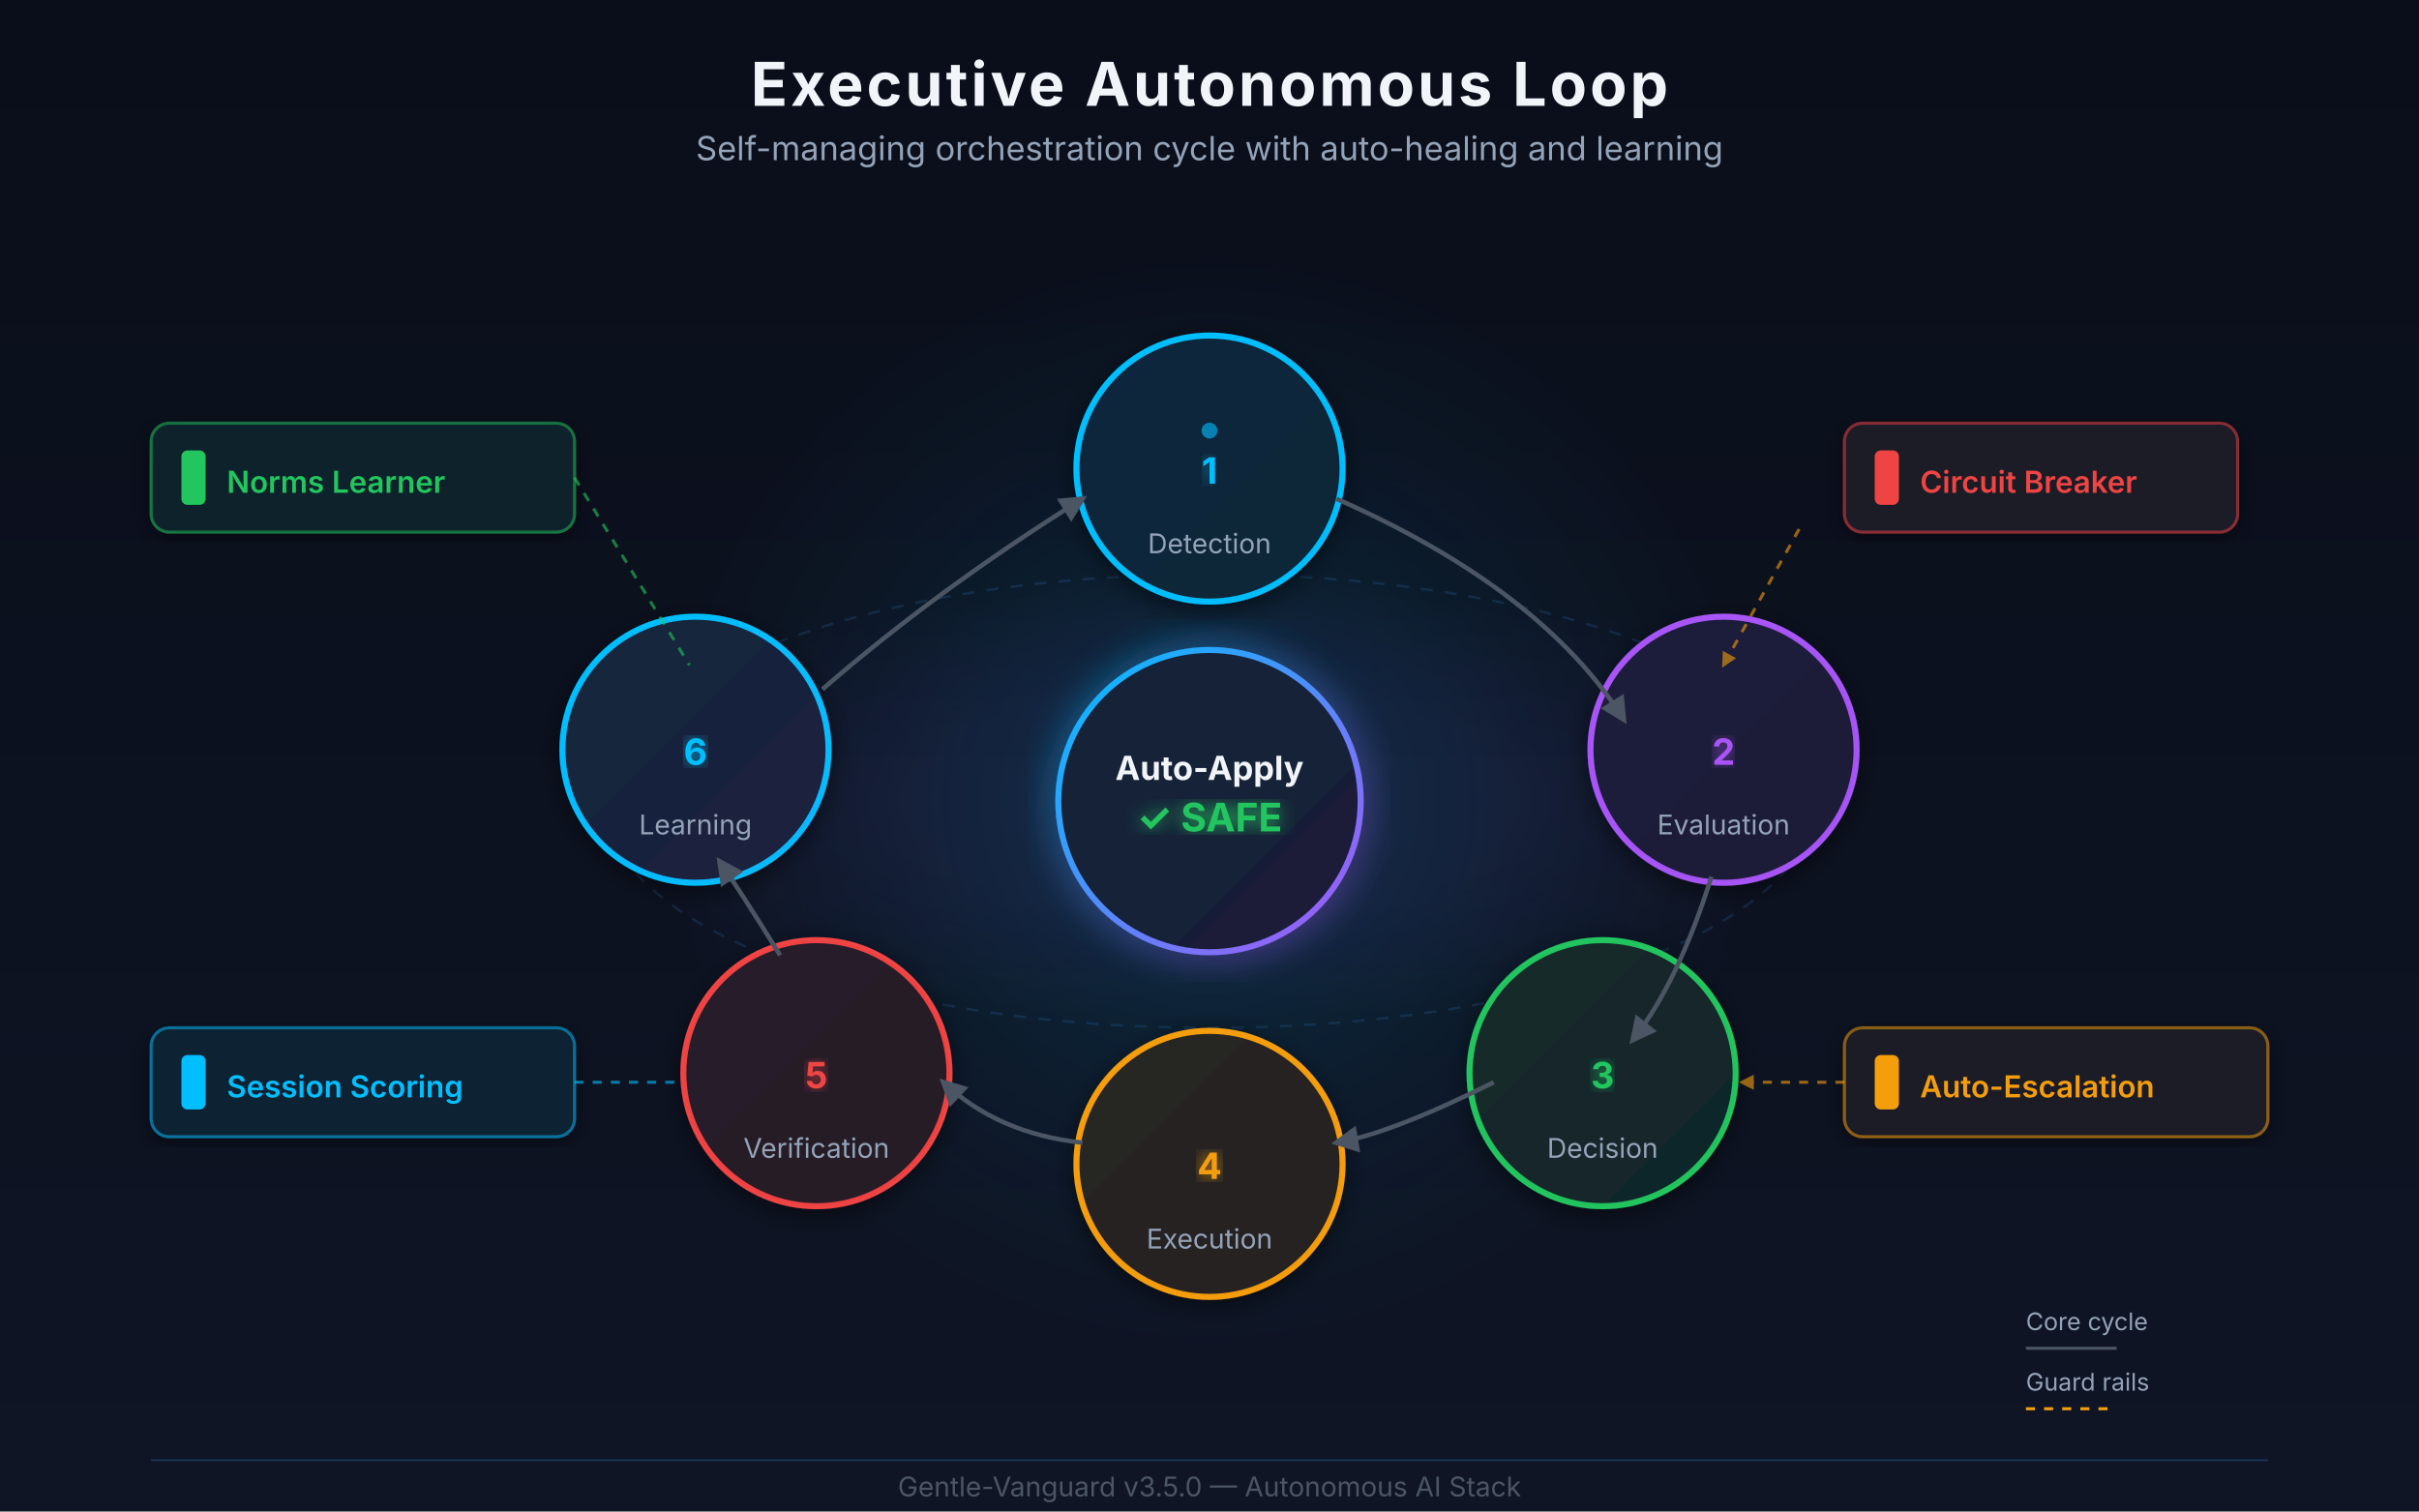
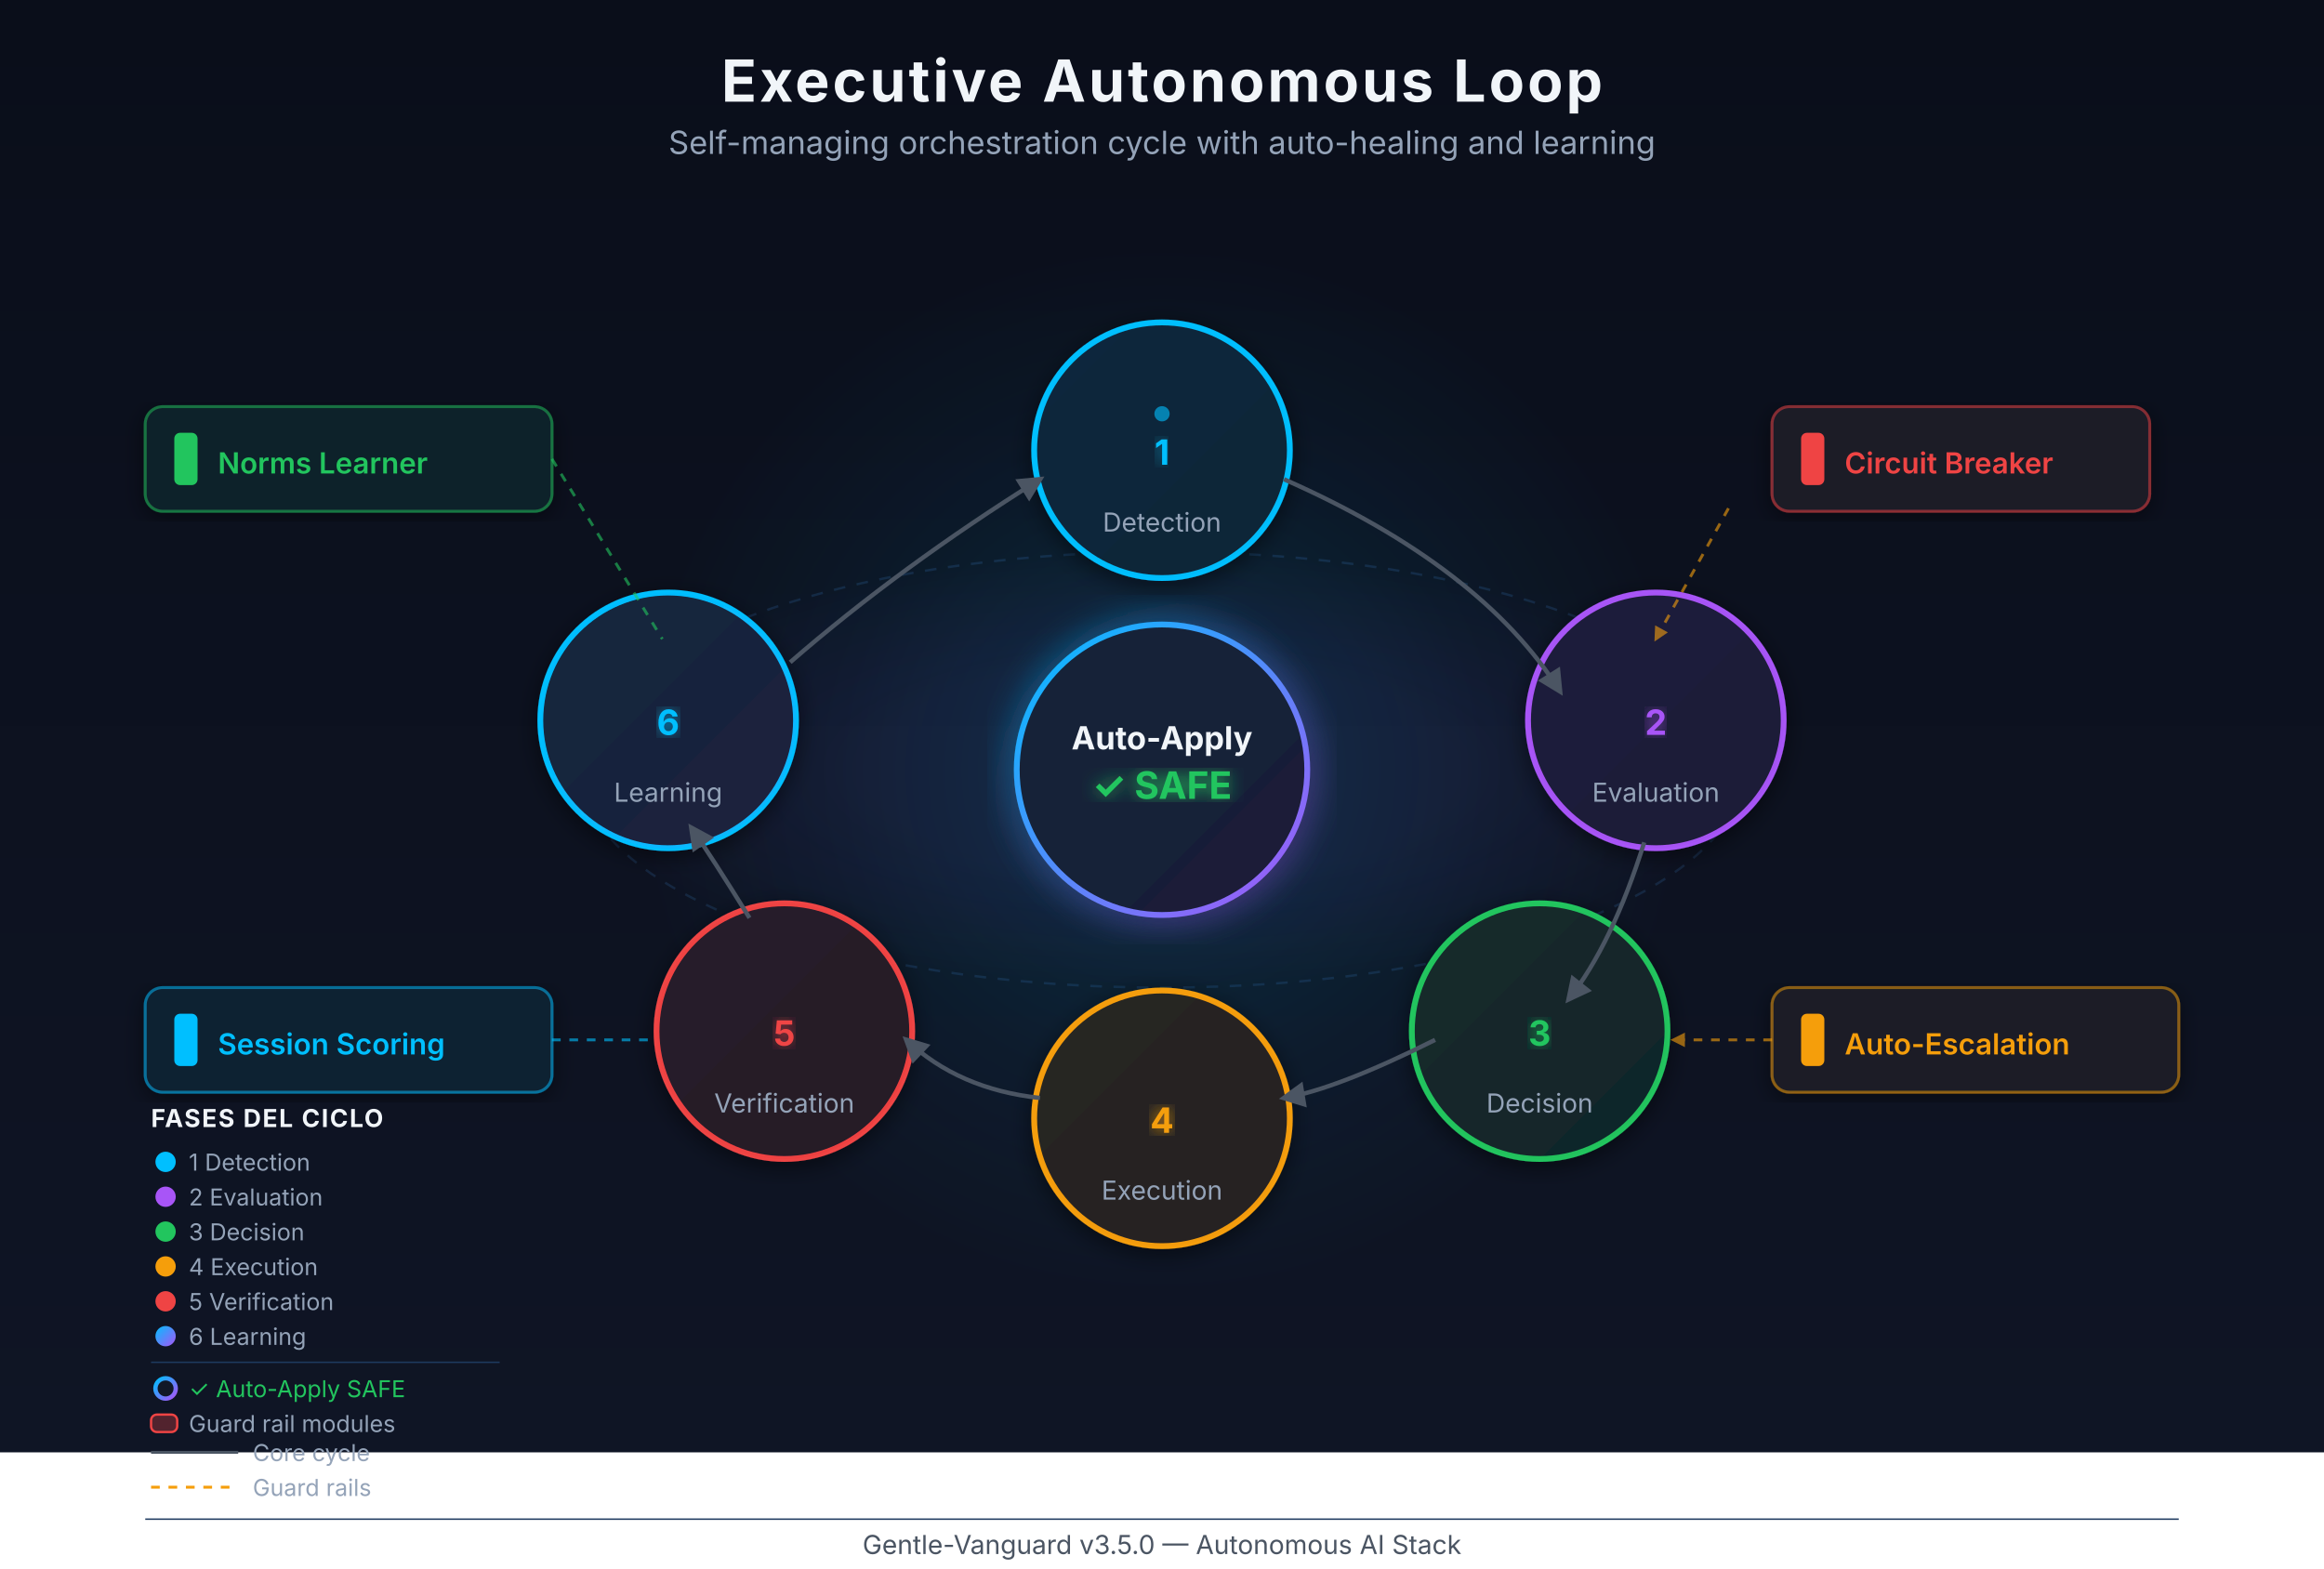
- <svg xmlns="http://www.w3.org/2000/svg" viewBox="0 0 800 500" width="100%" height="100%">
+ <svg xmlns="http://www.w3.org/2000/svg" viewBox="0 0 800 540" width="100%" height="100%">
  <defs>
    <linearGradient id="bgGrad" x1="0" y1="0" x2="0" y2="1">
      <stop offset="0%" stop-color="#0a0e1a" />
      <stop offset="100%" stop-color="#0f1525" />
    </linearGradient>
    <radialGradient id="centerGlow" cx="50%" cy="50%" r="50%">
      <stop offset="0%" stop-color="#00bfff" stop-opacity="0.15" />
      <stop offset="60%" stop-color="#00bfff" stop-opacity="0.05" />
      <stop offset="100%" stop-color="#00bfff" stop-opacity="0" />
    </radialGradient>
    <radialGradient id="ringGlow" cx="50%" cy="50%" r="50%">
      <stop offset="50%" stop-color="#a855f7" stop-opacity="0.06" />
      <stop offset="100%" stop-color="#a855f7" stop-opacity="0" />
    </radialGradient>
    <linearGradient id="detectGrad" x1="0" y1="0" x2="1" y2="1">
      <stop offset="0%" stop-color="#00bfff" />
      <stop offset="100%" stop-color="#0099cc" />
    </linearGradient>
    <linearGradient id="evalGrad" x1="0" y1="0" x2="1" y2="1">
      <stop offset="0%" stop-color="#a855f7" />
      <stop offset="100%" stop-color="#8833cc" />
    </linearGradient>
    <linearGradient id="decideGrad" x1="0" y1="0" x2="1" y2="1">
      <stop offset="0%" stop-color="#22c55e" />
      <stop offset="100%" stop-color="#16a34a" />
    </linearGradient>
    <linearGradient id="execGrad" x1="0" y1="0" x2="1" y2="1">
      <stop offset="0%" stop-color="#f59e0b" />
      <stop offset="100%" stop-color="#d97706" />
    </linearGradient>
    <linearGradient id="verifyGrad" x1="0" y1="0" x2="1" y2="1">
      <stop offset="0%" stop-color="#ef4444" />
      <stop offset="100%" stop-color="#dc2626" />
    </linearGradient>
    <linearGradient id="learnGrad" x1="0" y1="0" x2="1" y2="1">
      <stop offset="0%" stop-color="#00bfff" />
      <stop offset="100%" stop-color="#a855f7" />
    </linearGradient>
    <linearGradient id="centerGrad" x1="0" y1="0" x2="1" y2="1">
      <stop offset="0%" stop-color="#00bfff" />
      <stop offset="100%" stop-color="#a855f7" />
    </linearGradient>
    <filter id="glow">
      <feGaussianBlur stdDeviation="3" result="blur" />
      <feMerge>
        <feMergeNode in="blur" />
        <feMergeNode in="SourceGraphic" />
      </feMerge>
    </filter>
    <filter id="strongGlow">
      <feGaussianBlur stdDeviation="6" result="blur" />
      <feMerge>
        <feMergeNode in="blur" />
        <feMergeNode in="SourceGraphic" />
      </feMerge>
    </filter>
    <filter id="shadow">
      <feDropShadow dx="0" dy="2" stdDeviation="4" flood-color="#000" flood-opacity="0.5" />
    </filter>
    <marker id="arrow" viewBox="0 0 10 10" refX="8" refY="5" markerWidth="6" markerHeight="6" orient="auto">
      <path d="M 0 0 L 10 5 L 0 10 z" fill="#4b5563" />
    </marker>
    <marker id="arrowOrange" viewBox="0 0 10 10" refX="8" refY="5" markerWidth="5" markerHeight="5" orient="auto">
      <path d="M 0 0 L 10 5 L 0 10 z" fill="#f59e0b" />
    </marker>
    <marker id="arrowPurple" viewBox="0 0 10 10" refX="8" refY="5" markerWidth="5" markerHeight="5" orient="auto">
      <path d="M 0 0 L 10 5 L 0 10 z" fill="#a855f7" />
    </marker>
  </defs>
  <rect width="800" height="500" fill="url(#bgGrad)" />
  <text x="400" y="35" text-anchor="middle" fill="#f1f5f9" font-family="system-ui,-apple-system,sans-serif" font-size="20" font-weight="700" letter-spacing="1">Executive Autonomous Loop</text>
  <text x="400" y="53" text-anchor="middle" fill="#94a3b8" font-family="system-ui,-apple-system,sans-serif" font-size="11">Self-managing orchestration cycle with auto-healing and learning</text>
  <ellipse cx="400" cy="265" rx="200" ry="75" fill="none" stroke="#1e3a5f" stroke-width="0.8" stroke-dasharray="4,4" opacity="0.5" />
  <ellipse cx="400" cy="265" rx="200" ry="75" fill="url(#ringGlow)" />
  <circle cx="400" cy="265" r="180" fill="url(#centerGlow)" />
  <g filter="url(#shadow)">
    <circle cx="400" cy="155" r="44" fill="#111827" stroke="#00bfff" stroke-width="2" />
    <circle cx="400" cy="155" r="44" fill="url(#detectGrad)" fill-opacity="0.1" />
    <text x="400" y="160" text-anchor="middle" fill="#00bfff" font-family="system-ui,-apple-system,sans-serif" font-size="12" font-weight="700" filter="url(#glow)">1</text>
  </g>
  <text x="400" y="183" text-anchor="middle" fill="#94a3b8" font-family="system-ui,-apple-system,sans-serif" font-size="9">Detection</text>
  <text x="400" y="145" text-anchor="middle" fill="#00bfff" font-family="system-ui,-apple-system,sans-serif" font-size="7" opacity="0.6">●</text>
  <g filter="url(#shadow)">
    <circle cx="570" cy="248" r="44" fill="#111827" stroke="#a855f7" stroke-width="2" />
    <circle cx="570" cy="248" r="44" fill="url(#evalGrad)" fill-opacity="0.1" />
    <text x="570" y="253" text-anchor="middle" fill="#a855f7" font-family="system-ui,-apple-system,sans-serif" font-size="12" font-weight="700" filter="url(#glow)">2</text>
  </g>
  <text x="570" y="276" text-anchor="middle" fill="#94a3b8" font-family="system-ui,-apple-system,sans-serif" font-size="9">Evaluation</text>
  <g filter="url(#shadow)">
    <circle cx="530" cy="355" r="44" fill="#111827" stroke="#22c55e" stroke-width="2" />
    <circle cx="530" cy="355" r="44" fill="url(#decideGrad)" fill-opacity="0.1" />
    <text x="530" y="360" text-anchor="middle" fill="#22c55e" font-family="system-ui,-apple-system,sans-serif" font-size="12" font-weight="700" filter="url(#glow)">3</text>
  </g>
  <text x="530" y="383" text-anchor="middle" fill="#94a3b8" font-family="system-ui,-apple-system,sans-serif" font-size="9">Decision</text>
  <g filter="url(#shadow)">
    <circle cx="400" cy="385" r="44" fill="#111827" stroke="#f59e0b" stroke-width="2" />
    <circle cx="400" cy="385" r="44" fill="url(#execGrad)" fill-opacity="0.1" />
    <text x="400" y="390" text-anchor="middle" fill="#f59e0b" font-family="system-ui,-apple-system,sans-serif" font-size="12" font-weight="700" filter="url(#glow)">4</text>
  </g>
  <text x="400" y="413" text-anchor="middle" fill="#94a3b8" font-family="system-ui,-apple-system,sans-serif" font-size="9">Execution</text>
  <g filter="url(#shadow)">
    <circle cx="270" cy="355" r="44" fill="#111827" stroke="#ef4444" stroke-width="2" />
    <circle cx="270" cy="355" r="44" fill="url(#verifyGrad)" fill-opacity="0.1" />
    <text x="270" y="360" text-anchor="middle" fill="#ef4444" font-family="system-ui,-apple-system,sans-serif" font-size="12" font-weight="700" filter="url(#glow)">5</text>
  </g>
  <text x="270" y="383" text-anchor="middle" fill="#94a3b8" font-family="system-ui,-apple-system,sans-serif" font-size="9">Verification</text>
  <g filter="url(#shadow)">
    <circle cx="230" cy="248" r="44" fill="#111827" stroke="#00bfff" stroke-width="2" />
    <circle cx="230" cy="248" r="44" fill="url(#learnGrad)" fill-opacity="0.1" />
    <text x="230" y="253" text-anchor="middle" fill="#00bfff" font-family="system-ui,-apple-system,sans-serif" font-size="12" font-weight="700" filter="url(#glow)">6</text>
  </g>
  <text x="230" y="276" text-anchor="middle" fill="#94a3b8" font-family="system-ui,-apple-system,sans-serif" font-size="9">Learning</text>
  <path d="M 442 165 Q 510 195 537 238" fill="none" stroke="#4b5563" stroke-width="1.5" marker-end="url(#arrow)" />
  <path d="M 566 290 Q 555 325 540 344" fill="none" stroke="#4b5563" stroke-width="1.5" marker-end="url(#arrow)" />
  <path d="M 494 358 Q 460 375 442 378" fill="none" stroke="#4b5563" stroke-width="1.5" marker-end="url(#arrow)" />
  <path d="M 358 378 Q 330 375 312 358" fill="none" stroke="#4b5563" stroke-width="1.5" marker-end="url(#arrow)" />
  <path d="M 258 316 Q 245 295 238 285" fill="none" stroke="#4b5563" stroke-width="1.5" marker-end="url(#arrow)" />
  <path d="M 272 228 Q 310 195 358 165" fill="none" stroke="#4b5563" stroke-width="1.5" marker-end="url(#arrow)" />
  <g filter="url(#strongGlow)">
    <circle cx="400" cy="265" r="50" fill="#111827" stroke="url(#centerGrad)" stroke-width="2" />
    <circle cx="400" cy="265" r="50" fill="url(#centerGrad)" fill-opacity="0.08" />
  </g>
  <text x="400" y="258" text-anchor="middle" fill="#f1f5f9" font-family="system-ui,-apple-system,sans-serif" font-size="11" font-weight="700">Auto-Apply</text>
  <text x="400" y="275" text-anchor="middle" fill="#22c55e" font-family="system-ui,-apple-system,sans-serif" font-size="13" font-weight="700" filter="url(#glow)">✓ SAFE</text>
  <g filter="url(#shadow)">
    <rect x="610" y="140" width="130" height="36" rx="6" fill="#111827" stroke="#ef4444" stroke-width="1" stroke-opacity="0.5" />
    <rect x="610" y="140" width="130" height="36" rx="6" fill="#ef4444" fill-opacity="0.05" />
  </g>
  <rect x="620" y="149" width="8" height="18" rx="2" fill="#ef4444" />
  <text x="635" y="163" fill="#ef4444" font-family="system-ui,-apple-system,sans-serif" font-size="10" font-weight="600">Circuit Breaker</text>
  <line x1="595" y1="175" x2="570" y2="220" stroke="#f59e0b" stroke-width="1" stroke-dasharray="3,3" marker-end="url(#arrowOrange)" opacity="0.6" />
  <g filter="url(#shadow)">
    <rect x="610" y="340" width="140" height="36" rx="6" fill="#111827" stroke="#f59e0b" stroke-width="1" stroke-opacity="0.5" />
    <rect x="610" y="340" width="140" height="36" rx="6" fill="#f59e0b" fill-opacity="0.05" />
  </g>
  <rect x="620" y="349" width="8" height="18" rx="2" fill="#f59e0b" />
  <text x="635" y="363" fill="#f59e0b" font-family="system-ui,-apple-system,sans-serif" font-size="10" font-weight="600">Auto-Escalation</text>
  <line x1="610" y1="358" x2="576" y2="358" stroke="#f59e0b" stroke-width="1" stroke-dasharray="3,3" marker-end="url(#arrowOrange)" opacity="0.6" />
  <g filter="url(#shadow)">
    <rect x="50" y="340" width="140" height="36" rx="6" fill="#111827" stroke="#00bfff" stroke-width="1" stroke-opacity="0.5" />
    <rect x="50" y="340" width="140" height="36" rx="6" fill="#00bfff" fill-opacity="0.05" />
  </g>
  <rect x="60" y="349" width="8" height="18" rx="2" fill="#00bfff" />
  <text x="75" y="363" fill="#00bfff" font-family="system-ui,-apple-system,sans-serif" font-size="10" font-weight="600">Session Scoring</text>
  <line x1="190" y1="358" x2="225" y2="358" stroke="#00bfff" stroke-width="1" stroke-dasharray="3,3" opacity="0.6" />
  <g filter="url(#shadow)">
    <rect x="50" y="140" width="140" height="36" rx="6" fill="#111827" stroke="#22c55e" stroke-width="1" stroke-opacity="0.5" />
    <rect x="50" y="140" width="140" height="36" rx="6" fill="#22c55e" fill-opacity="0.05" />
  </g>
  <rect x="60" y="149" width="8" height="18" rx="2" fill="#22c55e" />
  <text x="75" y="163" fill="#22c55e" font-family="system-ui,-apple-system,sans-serif" font-size="10" font-weight="600">Norms Learner</text>
  <line x1="190" y1="158" x2="228" y2="220" stroke="#22c55e" stroke-width="1" stroke-dasharray="3,3" opacity="0.6" />
-   <g transform="translate(670, 440)">
-     <text x="0" y="0" fill="#94a3b8" font-family="system-ui,-apple-system,sans-serif" font-size="8">Core cycle</text>
-     <line x1="0" y1="6" x2="30" y2="6" stroke="#4b5563" stroke-width="1" />
-     <text x="0" y="20" fill="#94a3b8" font-family="system-ui,-apple-system,sans-serif" font-size="8">Guard rails</text>
-     <line x1="0" y1="26" x2="30" y2="26" stroke="#f59e0b" stroke-width="1" stroke-dasharray="3,3" />
+   <g transform="translate(52, 388)">
+     <text x="0" y="0" fill="#f1f5f9" font-family="system-ui,-apple-system,sans-serif" font-size="8.5" font-weight="700" letter-spacing="0.5">FASES DEL CICLO</text>
+     <circle cx="5" cy="12" r="3.5" fill="#00bfff" />
+     <text x="13" y="15" fill="#94a3b8" font-family="system-ui,-apple-system,sans-serif" font-size="8">1 Detection</text>
+     <circle cx="5" cy="24" r="3.5" fill="#a855f7" />
+     <text x="13" y="27" fill="#94a3b8" font-family="system-ui,-apple-system,sans-serif" font-size="8">2 Evaluation</text>
+     <circle cx="5" cy="36" r="3.5" fill="#22c55e" />
+     <text x="13" y="39" fill="#94a3b8" font-family="system-ui,-apple-system,sans-serif" font-size="8">3 Decision</text>
+     <circle cx="5" cy="48" r="3.5" fill="#f59e0b" />
+     <text x="13" y="51" fill="#94a3b8" font-family="system-ui,-apple-system,sans-serif" font-size="8">4 Execution</text>
+     <circle cx="5" cy="60" r="3.5" fill="#ef4444" />
+     <text x="13" y="63" fill="#94a3b8" font-family="system-ui,-apple-system,sans-serif" font-size="8">5 Verification</text>
+     <circle cx="5" cy="72" r="3.5" fill="url(#learnGrad)" />
+     <text x="13" y="75" fill="#94a3b8" font-family="system-ui,-apple-system,sans-serif" font-size="8">6 Learning</text>
+     <line x1="0" y1="81" x2="120" y2="81" stroke="#1e3a5f" stroke-width="0.5" />
+     <circle cx="5" cy="90" r="3.5" fill="#111827" stroke="url(#centerGrad)" stroke-width="1.5" />
+     <text x="13" y="93" fill="#22c55e" font-family="system-ui,-apple-system,sans-serif" font-size="8">✓ Auto-Apply SAFE</text>
+     <rect x="0" y="99" width="9" height="6" rx="2" fill="#ef4444" fill-opacity="0.3" stroke="#ef4444" stroke-width="0.8" />
+     <text x="13" y="105" fill="#94a3b8" font-family="system-ui,-apple-system,sans-serif" font-size="8">Guard rail modules</text>
+     <line x1="0" y1="112" x2="30" y2="112" stroke="#4b5563" stroke-width="1" />
+     <text x="35" y="115" fill="#94a3b8" font-family="system-ui,-apple-system,sans-serif" font-size="8">Core cycle</text>
+     <line x1="0" y1="124" x2="30" y2="124" stroke="#f59e0b" stroke-width="1" stroke-dasharray="3,3" />
+     <text x="35" y="127" fill="#94a3b8" font-family="system-ui,-apple-system,sans-serif" font-size="8">Guard rails</text>
  </g>
-   <line x1="50" y1="483" x2="750" y2="483" stroke="#1e3a5f" stroke-width="0.5" />
-   <text x="400" y="495" text-anchor="middle" fill="#4b5563" font-family="system-ui,-apple-system,sans-serif" font-size="9">Gentle-Vanguard v3.5.0 — Autonomous AI Stack</text>
+   <line x1="50" y1="523" x2="750" y2="523" stroke="#1e3a5f" stroke-width="0.5" />
+   <text x="400" y="535" text-anchor="middle" fill="#4b5563" font-family="system-ui,-apple-system,sans-serif" font-size="9">Gentle-Vanguard v3.5.0 — Autonomous AI Stack</text>
</svg>
